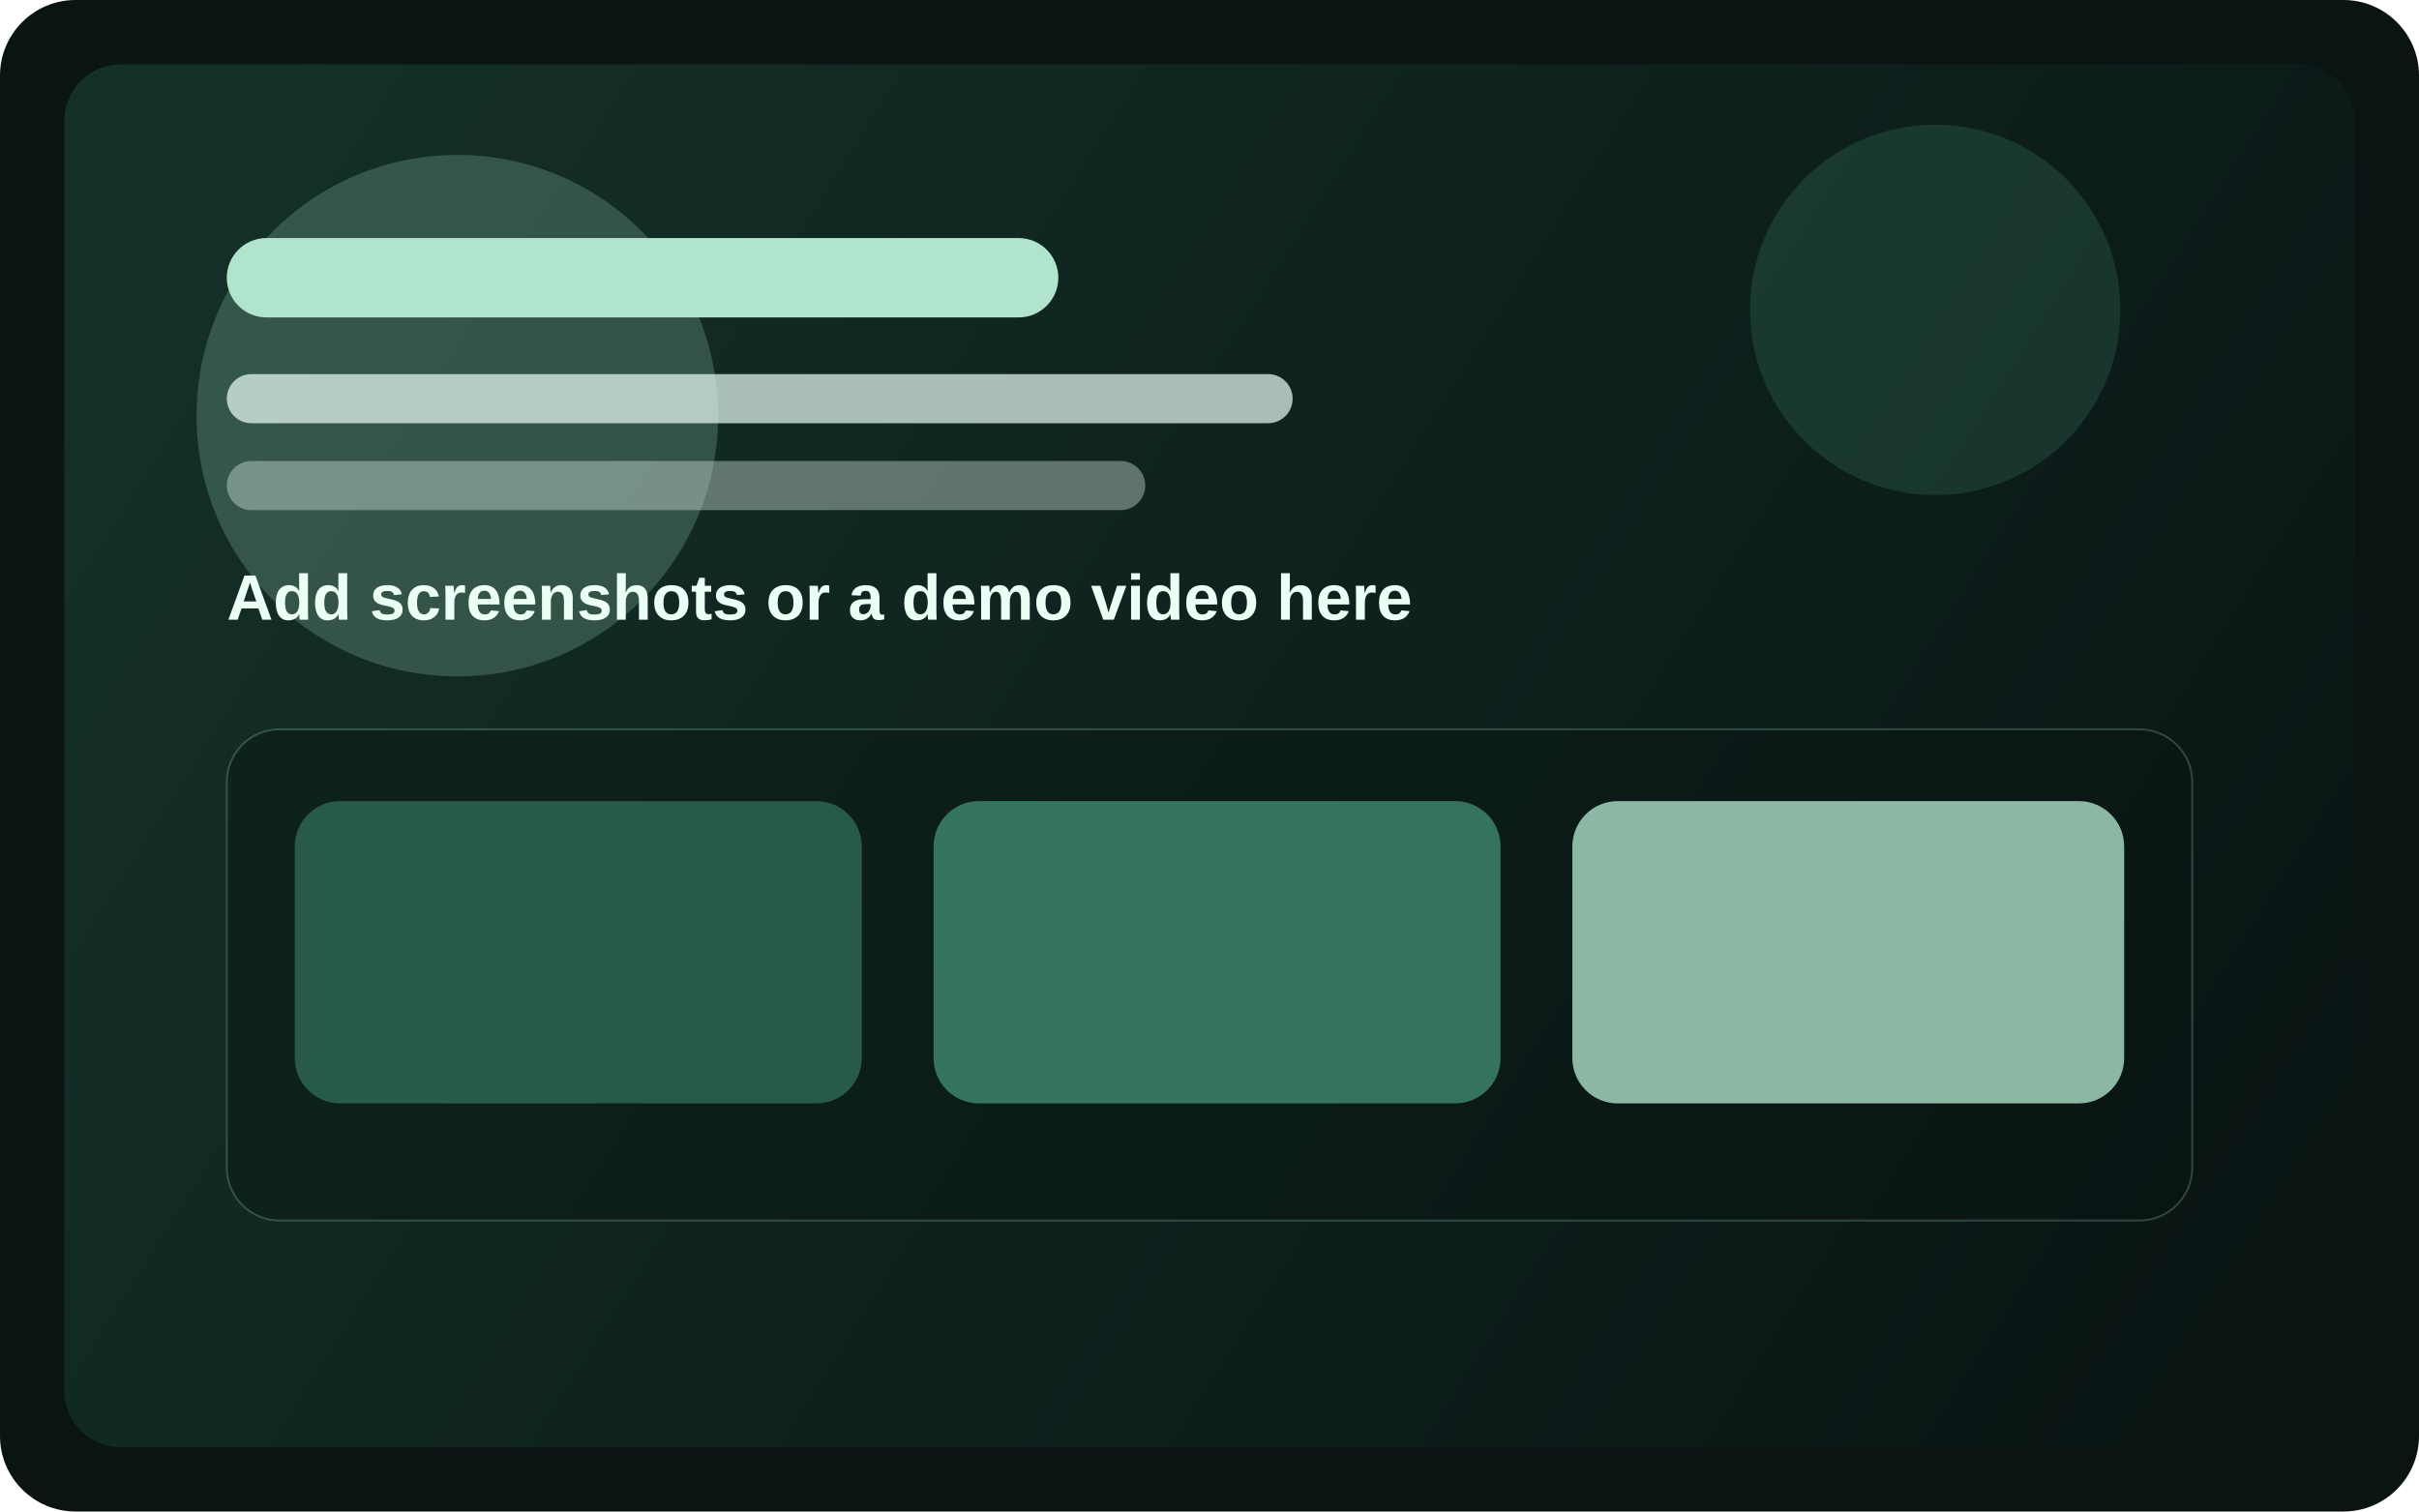
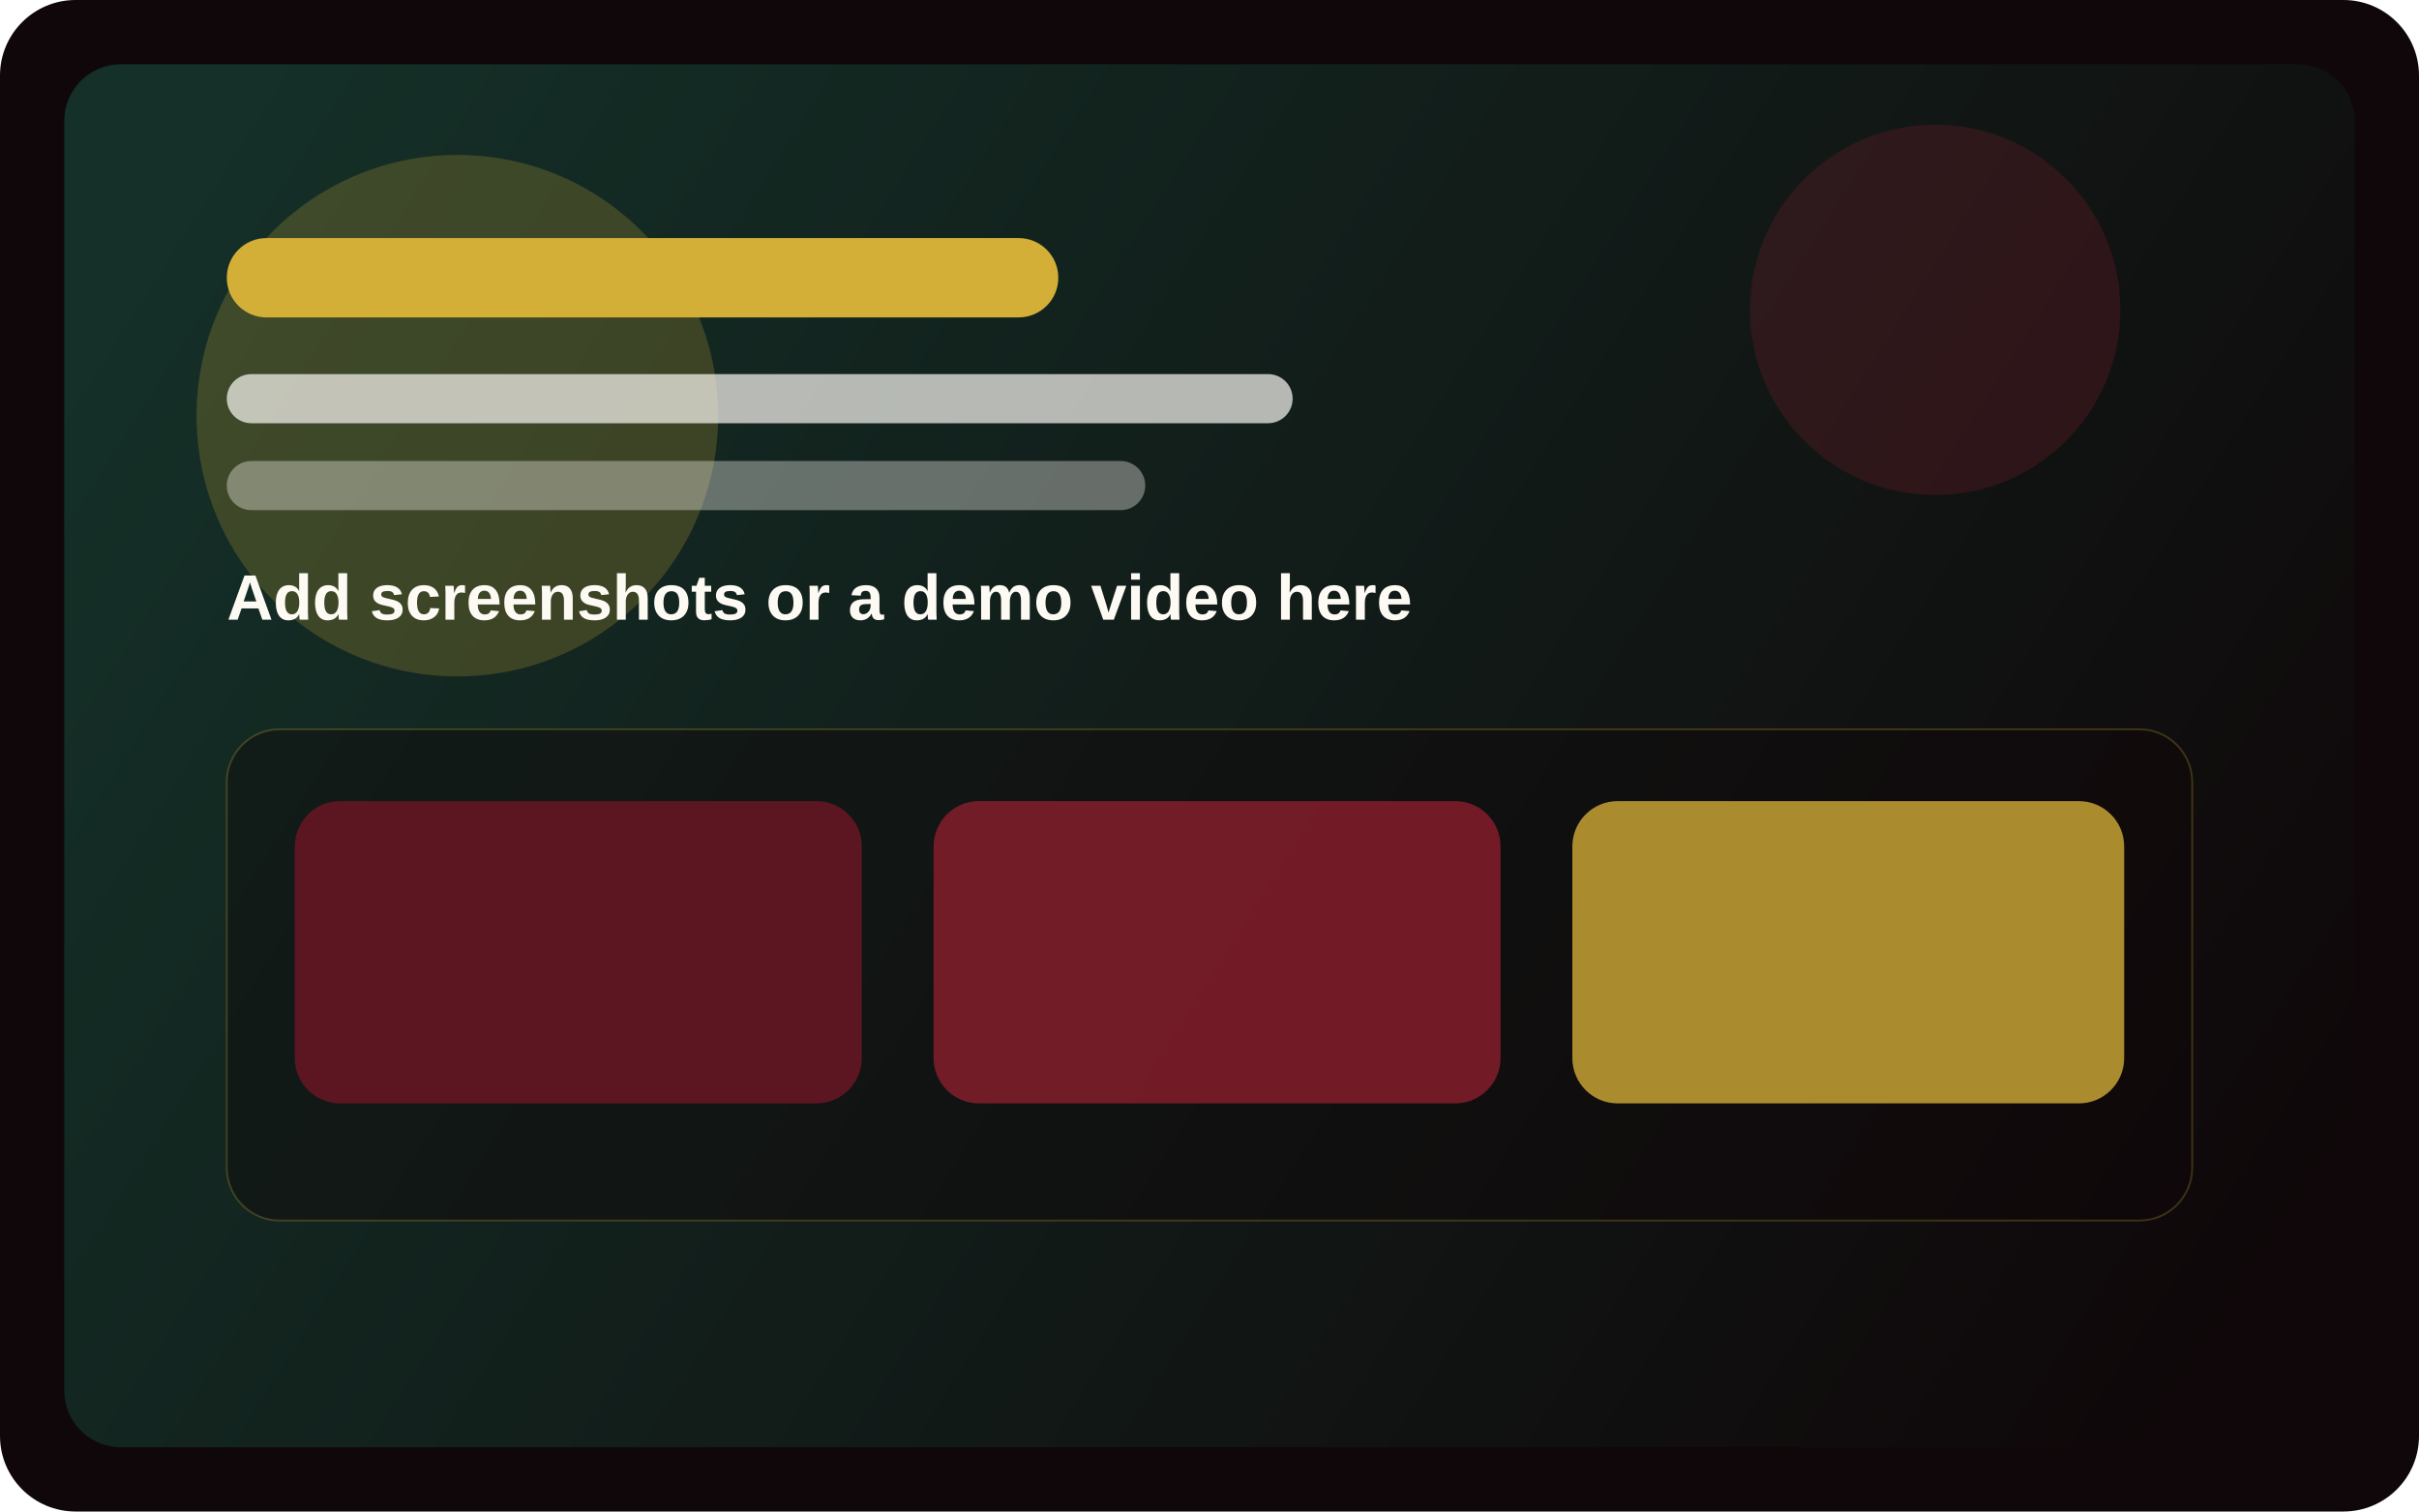
<svg xmlns="http://www.w3.org/2000/svg" width="1280" height="800" viewBox="0 0 1280 800" fill="none">
-   <rect width="1280" height="800" rx="40" fill="#091413" />
+   <rect width="1280" height="800" rx="40" fill="#0f0709" />
  <rect x="34" y="34" width="1212" height="732" rx="30" fill="url(#paint0_linear)" />
-   <circle cx="242" cy="220" r="138" fill="#B0E4CC" fill-opacity="0.22" />
-   <circle cx="1024" cy="164" r="98" fill="#408A71" fill-opacity="0.24" />
-   <rect x="120" y="126" width="440" height="42" rx="21" fill="#B0E4CC" />
-   <rect x="120" y="198" width="564" height="26" rx="13" fill="#ECFFF5" fill-opacity="0.7" />
-   <rect x="120" y="244" width="486" height="26" rx="13" fill="#ECFFF5" fill-opacity="0.36" />
-   <rect x="120" y="386" width="1040" height="260" rx="28" fill="#091413" fill-opacity="0.4" stroke="#B0E4CC" stroke-opacity="0.24" />
-   <rect x="156" y="424" width="300" height="160" rx="24" fill="#285A48" />
-   <rect x="494" y="424" width="300" height="160" rx="24" fill="#408A71" fill-opacity="0.8" />
-   <rect x="832" y="424" width="292" height="160" rx="24" fill="#B0E4CC" fill-opacity="0.78" />
-   <text x="120" y="328" fill="#ECFFF5" font-family="Arial, sans-serif" font-size="34" font-weight="700">Add screenshots or a demo video here</text>
+   <circle cx="242" cy="220" r="138" fill="#d4af37" fill-opacity="0.22" />
+   <circle cx="1024" cy="164" r="98" fill="#8b1e2e" fill-opacity="0.24" />
+   <rect x="120" y="126" width="440" height="42" rx="21" fill="#d4af37" />
+   <rect x="120" y="198" width="564" height="26" rx="13" fill="#fdfaf4" fill-opacity="0.7" />
+   <rect x="120" y="244" width="486" height="26" rx="13" fill="#fdfaf4" fill-opacity="0.36" />
+   <rect x="120" y="386" width="1040" height="260" rx="28" fill="#0f0709" fill-opacity="0.4" stroke="#d4af37" stroke-opacity="0.24" />
+   <rect x="156" y="424" width="300" height="160" rx="24" fill="#5c1622" />
+   <rect x="494" y="424" width="300" height="160" rx="24" fill="#8b1e2e" fill-opacity="0.8" />
+   <rect x="832" y="424" width="292" height="160" rx="24" fill="#d4af37" fill-opacity="0.78" />
+   <text x="120" y="328" fill="#fdfaf4" font-family="Arial, sans-serif" font-size="34" font-weight="700">Add screenshots or a demo video here</text>
  <defs>
    <linearGradient id="paint0_linear" x1="110" y1="76" x2="1162" y2="744" gradientUnits="userSpaceOnUse">
      <stop stop-color="#143028" />
-       <stop offset="1" stop-color="#091413" />
+       <stop offset="1" stop-color="#0f0709" />
    </linearGradient>
  </defs>
</svg>
